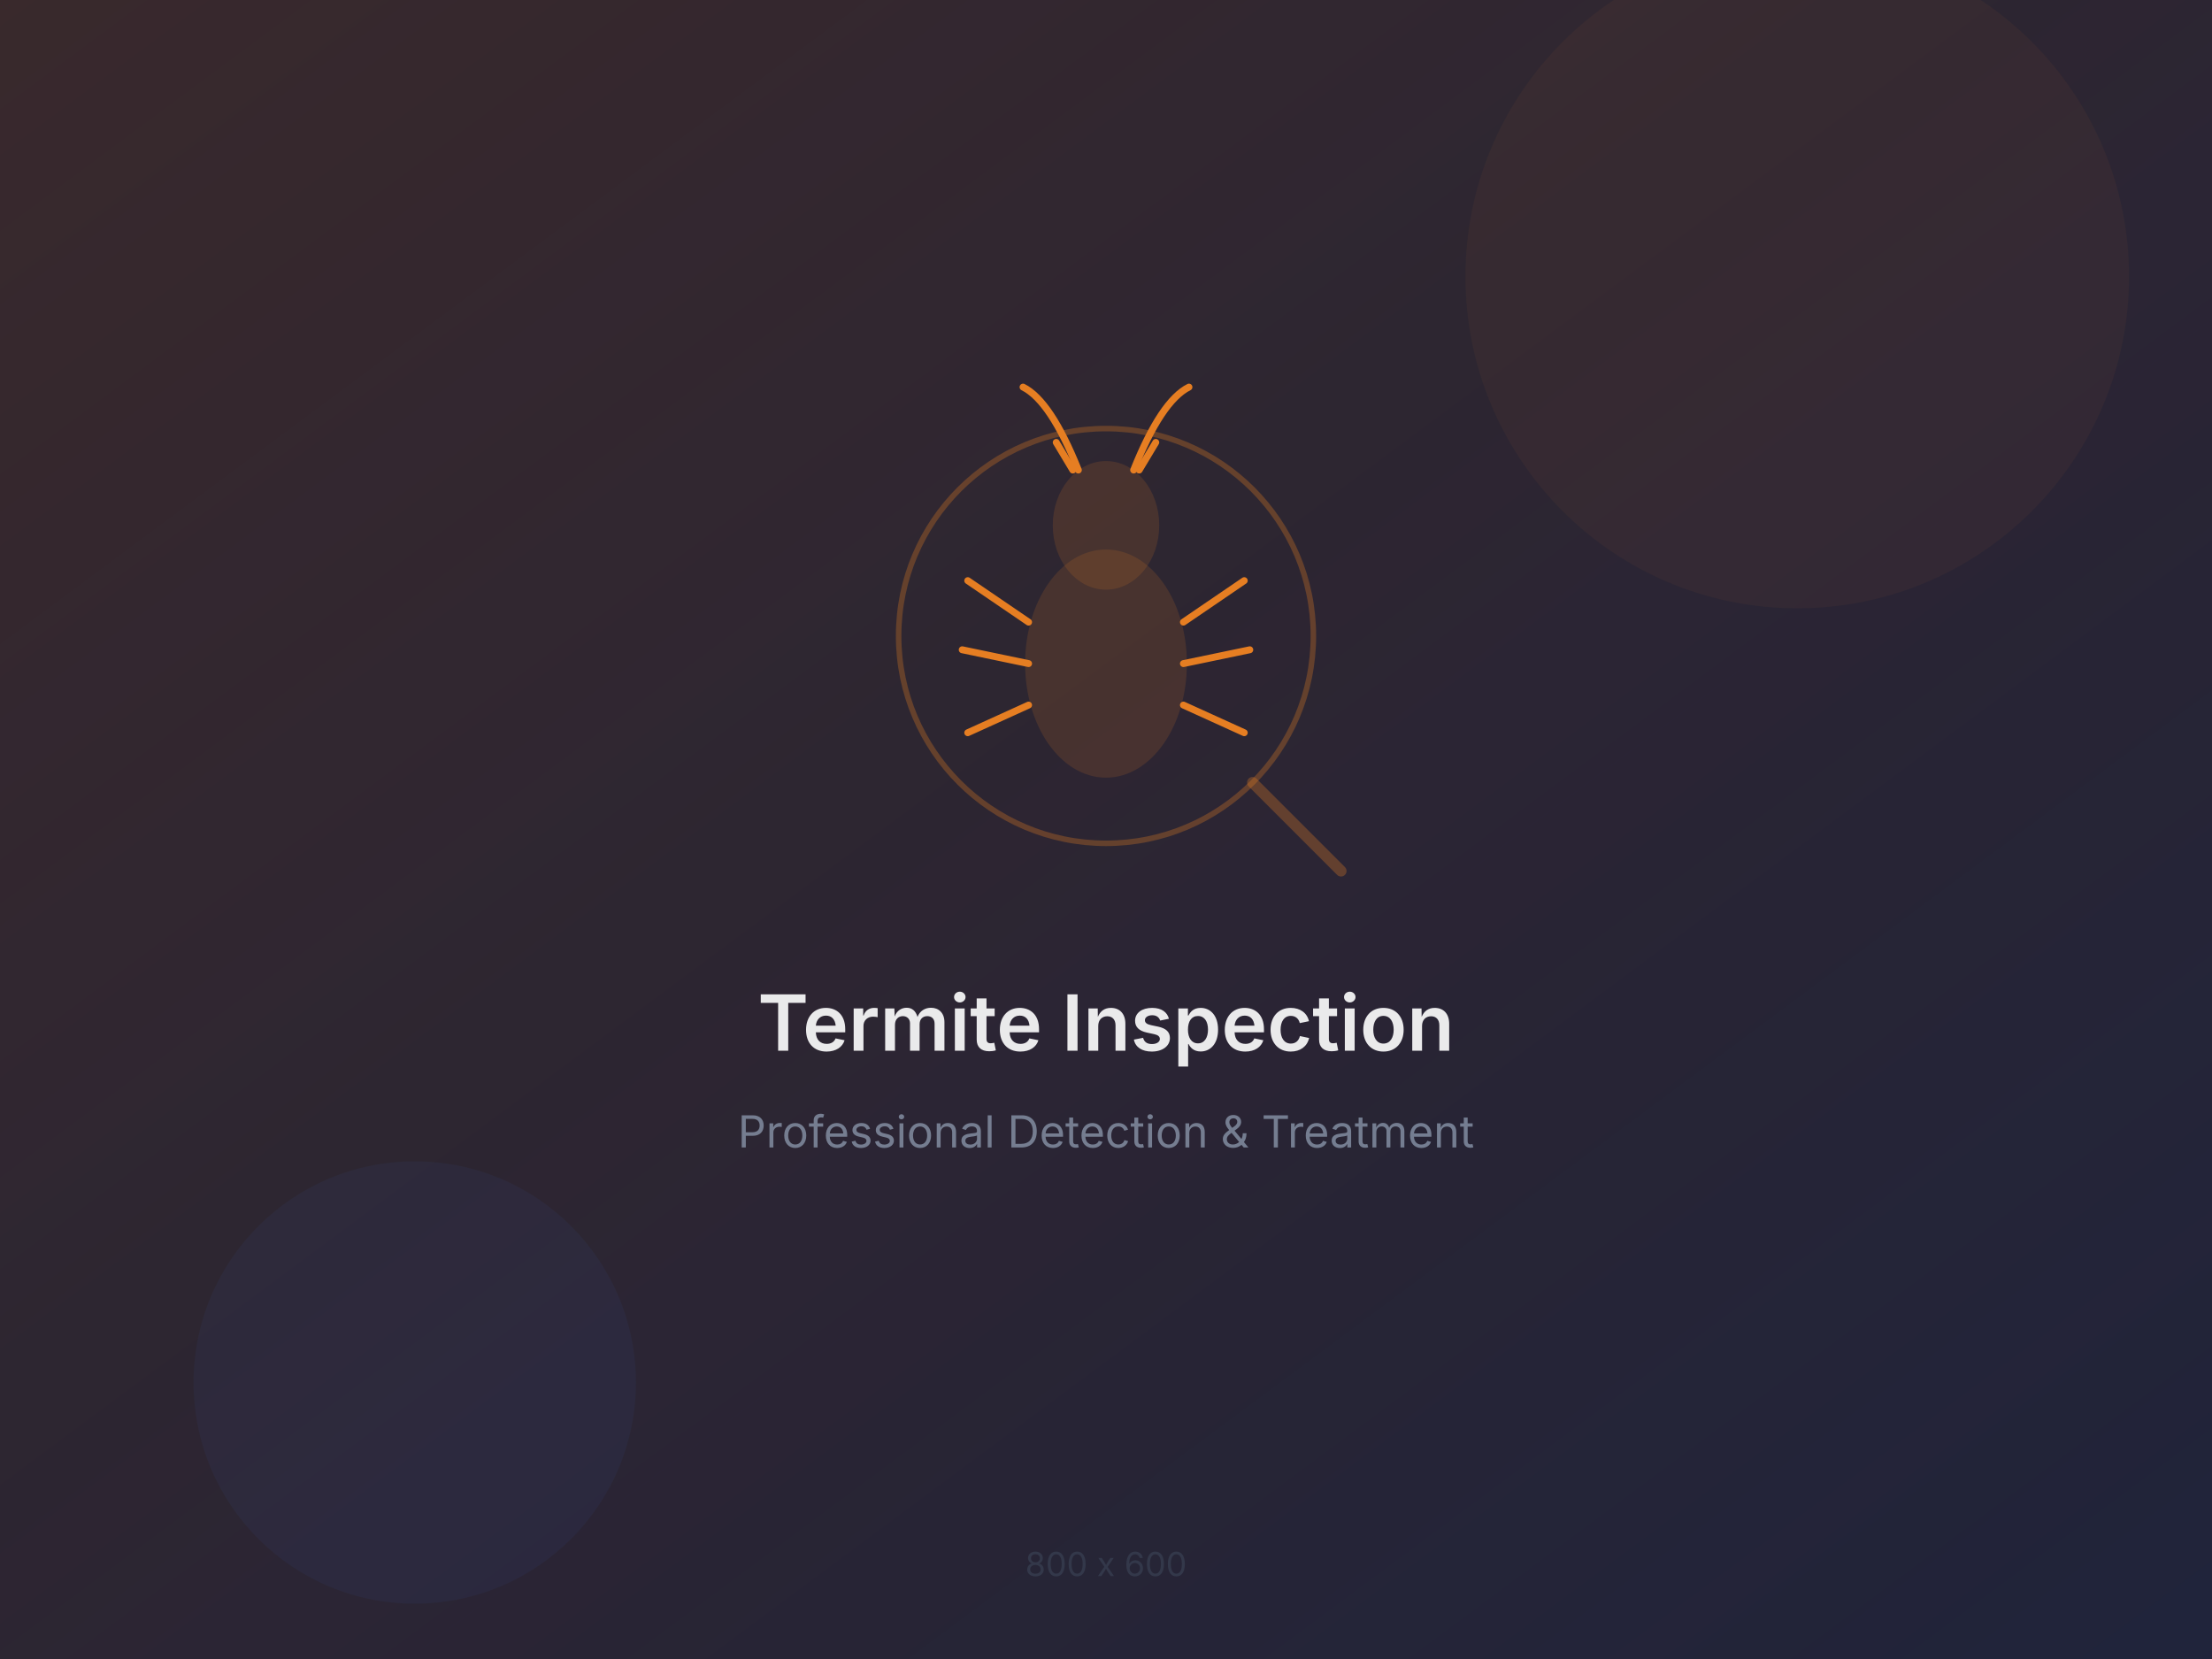
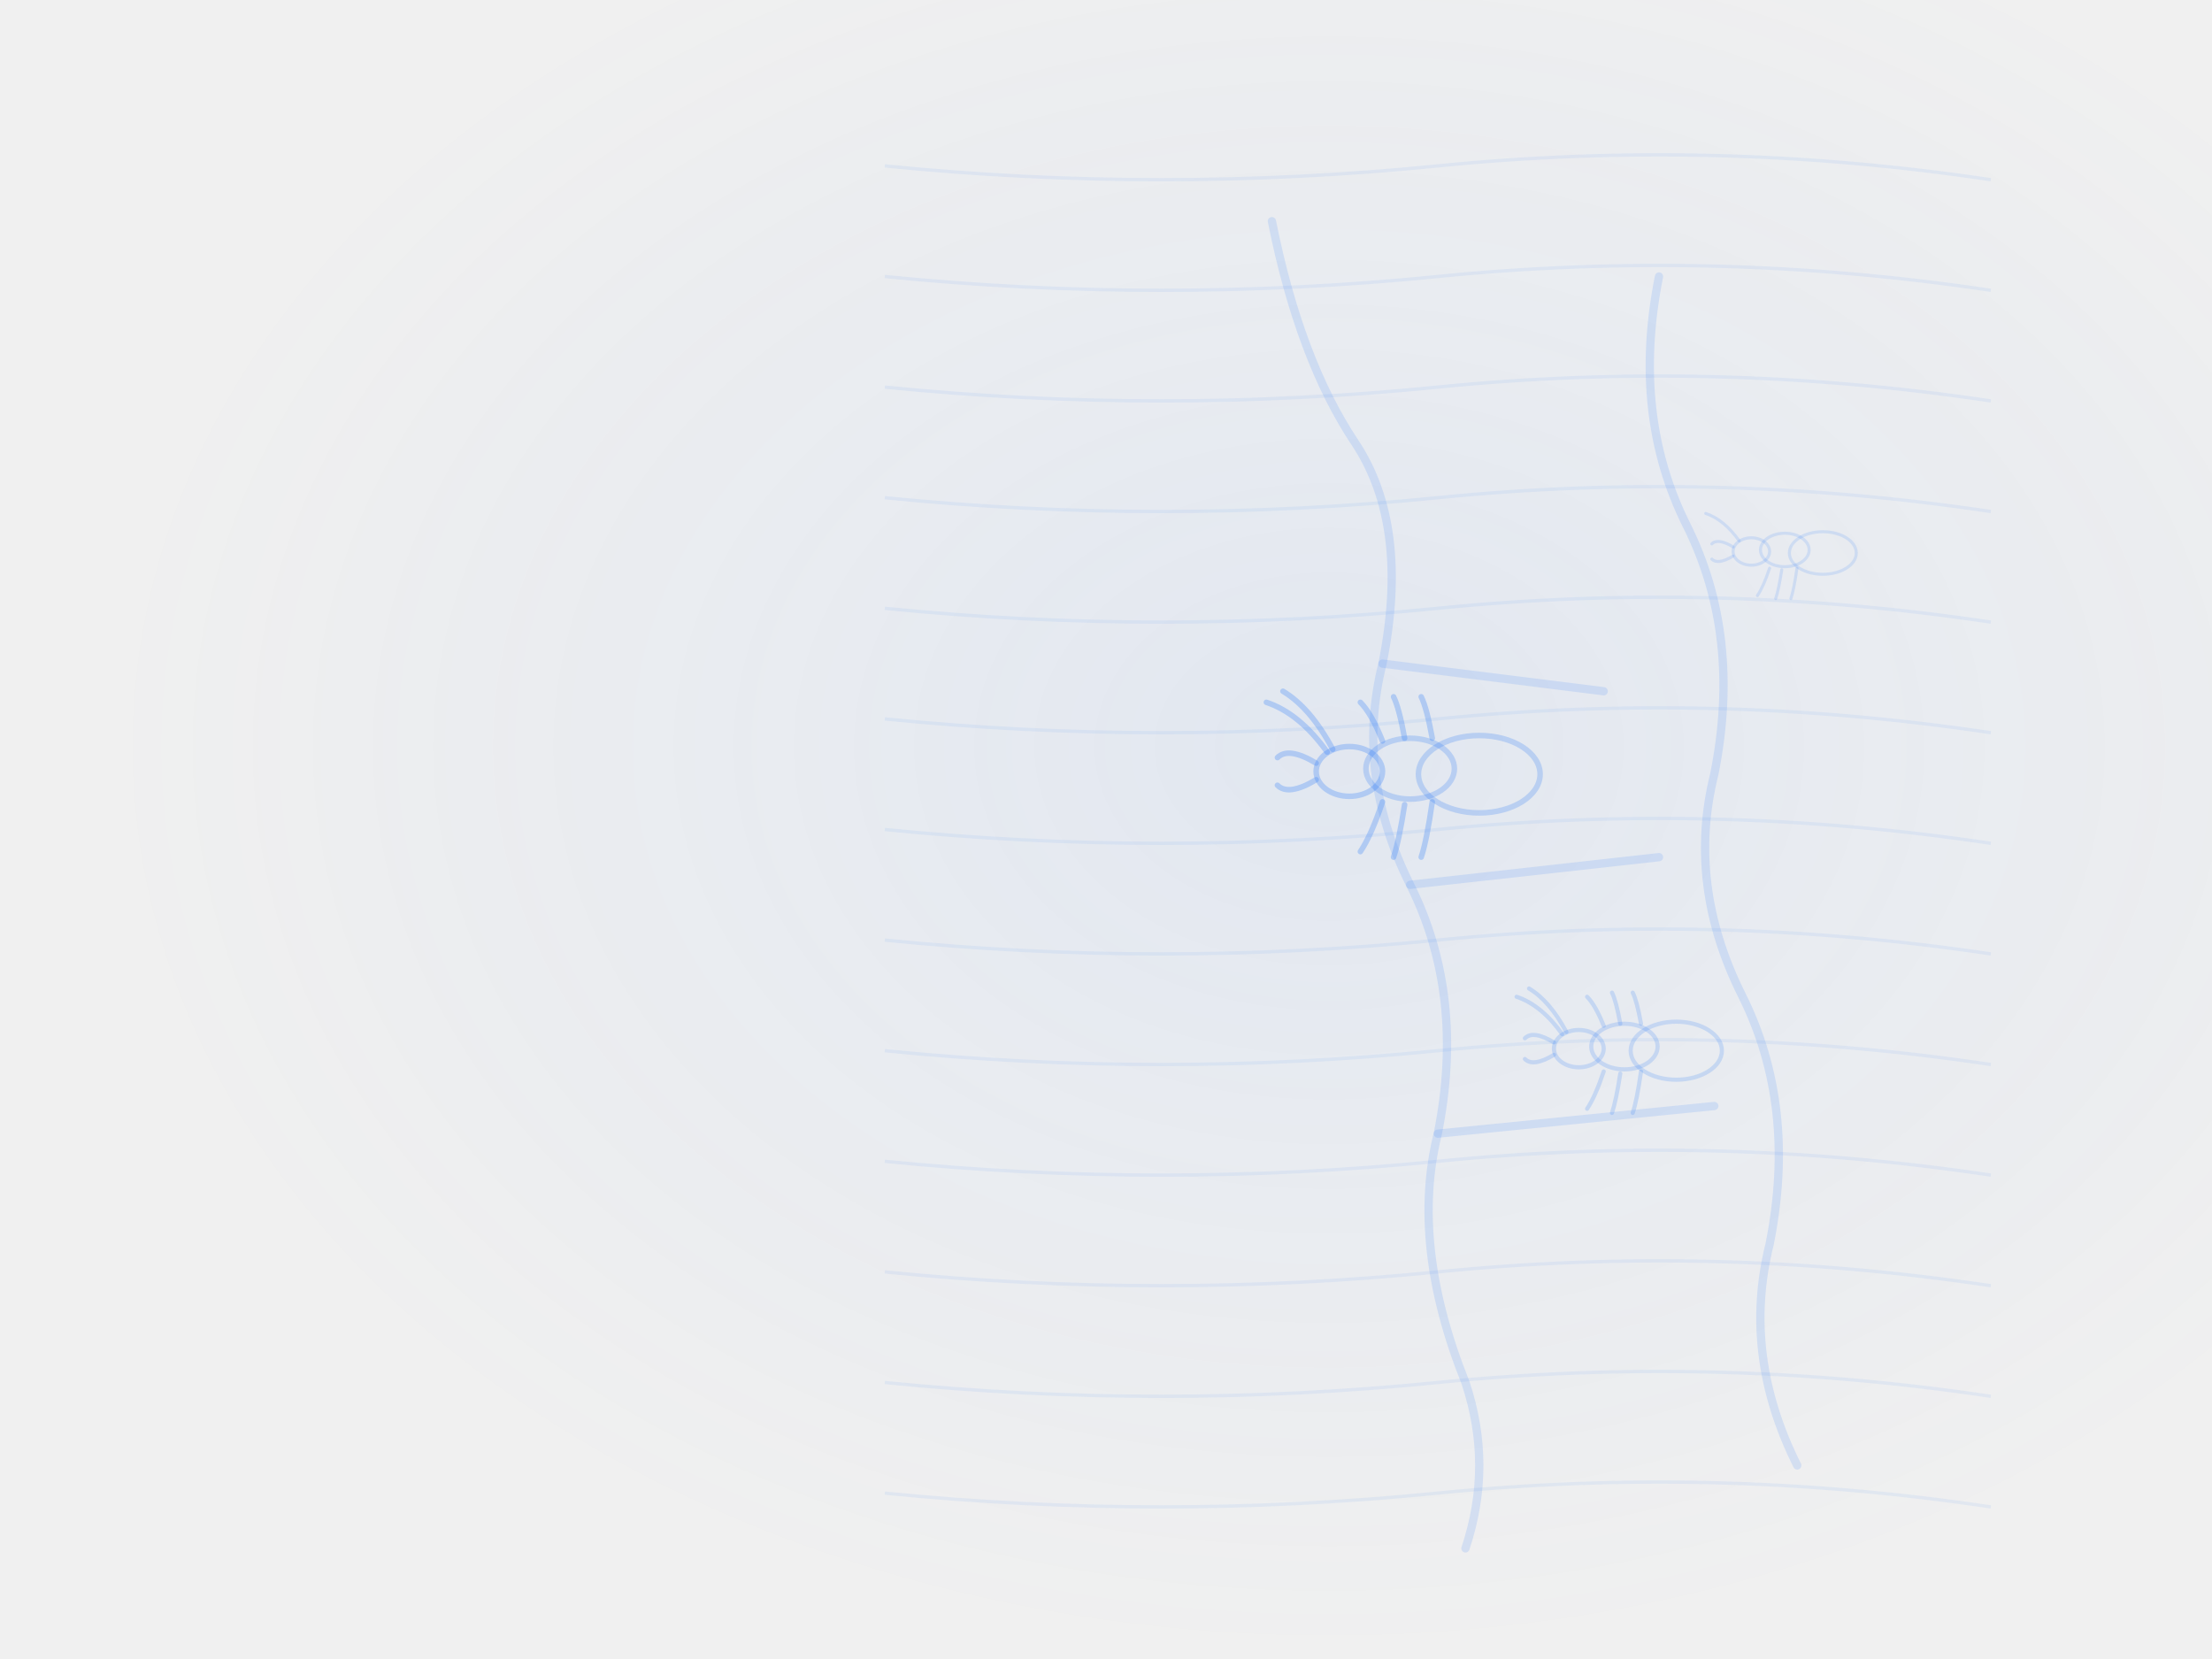
- <svg xmlns="http://www.w3.org/2000/svg" viewBox="0 0 800 600" width="800" height="600">
+ <svg xmlns="http://www.w3.org/2000/svg" viewBox="0 0 800 600" fill="none">
  <defs>
-     <linearGradient id="bg" x1="0%" y1="0%" x2="100%" y2="100%">
-       <stop offset="0%" style="stop-color:#1a1a2e;stop-opacity:1" />
-       <stop offset="100%" style="stop-color:#16213e;stop-opacity:1" />
-     </linearGradient>
-     <linearGradient id="accent" x1="0%" y1="0%" x2="100%" y2="100%">
-       <stop offset="0%" style="stop-color:#e67e22;stop-opacity:0.3" />
-       <stop offset="100%" style="stop-color:#d35400;stop-opacity:0.1" />
-     </linearGradient>
+     <radialGradient id="bg" cx="0.6" cy="0.45" r="0.55">
+       <stop offset="0%" stop-color="#3b82f6" stop-opacity="0.08" />
+       <stop offset="100%" stop-color="#3b82f6" stop-opacity="0" />
+     </radialGradient>
  </defs>
  <rect width="800" height="600" fill="url(#bg)" />
-   <rect width="800" height="600" fill="url(#accent)" opacity="0.5" />
-   <circle cx="650" cy="100" r="120" fill="#e67e22" opacity="0.05" />
-   <circle cx="150" cy="500" r="80" fill="#3b82f6" opacity="0.05" />
-   <g transform="translate(400,240)" fill="none" stroke="#e67e22" stroke-width="2.5" stroke-linecap="round" stroke-linejoin="round">
-     <ellipse cx="0" cy="0" rx="28" ry="40" fill="#e67e22" opacity="0.15" stroke="#e67e22" />
-     <ellipse cx="0" cy="-50" rx="18" ry="22" fill="#e67e22" opacity="0.15" stroke="#e67e22" />
-     <path d="M-10,-70 Q-20,-95 -30,-100" />
-     <path d="M10,-70 Q20,-95 30,-100" />
-     <path d="M-28,-15 L-50,-30" />
-     <path d="M-28,0 L-52,-5" />
-     <path d="M-28,15 L-50,25" />
-     <path d="M28,-15 L50,-30" />
-     <path d="M28,0 L52,-5" />
-     <path d="M28,15 L50,25" />
-     <path d="M-12,-70 L-18,-80" />
-     <path d="M12,-70 L18,-80" />
-     <circle cx="0" cy="-10" r="75" stroke="#e67e22" stroke-width="2" opacity="0.3" fill="none" />
-     <line x1="53" y1="43" x2="85" y2="75" stroke="#e67e22" stroke-width="4" opacity="0.3" />
+   <g stroke="#3b82f6" stroke-opacity="0.08" stroke-width="1.2" fill="none">
+     <path d="M320 60 Q420 70 520 60 Q620 50 720 65" />
+     <path d="M320 100 Q420 110 520 100 Q620 90 720 105" />
+     <path d="M320 140 Q420 150 520 140 Q620 130 720 145" />
+     <path d="M320 180 Q420 190 520 180 Q620 170 720 185" />
+     <path d="M320 220 Q420 230 520 220 Q620 210 720 225" />
+     <path d="M320 260 Q420 270 520 260 Q620 250 720 265" />
+     <path d="M320 300 Q420 310 520 300 Q620 290 720 305" />
+     <path d="M320 340 Q420 350 520 340 Q620 330 720 345" />
+     <path d="M320 380 Q420 390 520 380 Q620 370 720 385" />
+     <path d="M320 420 Q420 430 520 420 Q620 410 720 425" />
+     <path d="M320 460 Q420 470 520 460 Q620 450 720 465" />
+     <path d="M320 500 Q420 510 520 500 Q620 490 720 505" />
+     <path d="M320 540 Q420 550 520 540 Q620 530 720 545" />
  </g>
-   <text x="400" y="380" text-anchor="middle" font-family="Inter, system-ui, -apple-system, sans-serif" font-size="28" font-weight="600" fill="#ffffff" opacity="0.9">Termite Inspection</text>
-   <text x="400" y="415" text-anchor="middle" font-family="Inter, system-ui, -apple-system, sans-serif" font-size="16" font-weight="400" fill="#94a3b8" opacity="0.7">Professional Detection &amp; Treatment</text>
-   <text x="400" y="570" text-anchor="middle" font-family="Inter, system-ui, -apple-system, sans-serif" font-size="12" fill="#475569" opacity="0.4">800 x 600</text>
+   <g stroke="#3b82f6" stroke-opacity="0.15" stroke-width="3" fill="none" stroke-linecap="round" stroke-linejoin="round">
+     <path d="M460 80 Q470 130 490 160 Q510 190 500 240 Q490 280 510 320 Q530 360 520 410 Q510 450 530 500 Q540 530 530 560" />
+     <path d="M600 100 Q590 150 610 190 Q630 230 620 280 Q610 320 630 360 Q650 400 640 450 Q630 490 650 530" />
+     <path d="M500 240 L580 250" />
+     <path d="M510 320 L600 310" />
+     <path d="M520 410 L620 400" />
+   </g>
+   <g transform="translate(500, 280)" stroke="#3b82f6" stroke-opacity="0.3" stroke-width="2" fill="none" stroke-linecap="round" stroke-linejoin="round">
+     <ellipse cx="35" cy="0" rx="22" ry="14" stroke-opacity="0.25" />
+     <ellipse cx="10" cy="-2" rx="16" ry="11" stroke-opacity="0.25" />
+     <ellipse cx="-12" cy="-1" rx="12" ry="9" stroke-opacity="0.3" />
+     <path d="M-24 -4 Q-34 -10 -38 -6" />
+     <path d="M-24 2 Q-34 8 -38 4" />
+     <path d="M-20 -8 Q-30 -22 -42 -26" />
+     <path d="M-18 -9 Q-26 -24 -36 -30" />
+     <path d="M0 10 Q-4 22 -8 28" />
+     <path d="M8 11 Q6 24 4 30" />
+     <path d="M18 10 Q16 24 14 30" />
+     <path d="M0 -12 Q-4 -22 -8 -26" />
+     <path d="M8 -13 Q6 -24 4 -28" />
+     <path d="M18 -13 Q16 -24 14 -28" />
+   </g>
+   <g transform="translate(580, 380) scale(0.75)" stroke="#3b82f6" stroke-opacity="0.2" stroke-width="2" fill="none" stroke-linecap="round" stroke-linejoin="round">
+     <ellipse cx="35" cy="0" rx="22" ry="14" />
+     <ellipse cx="10" cy="-2" rx="16" ry="11" />
+     <ellipse cx="-12" cy="-1" rx="12" ry="9" />
+     <path d="M-24 -4 Q-34 -10 -38 -6" />
+     <path d="M-24 2 Q-34 8 -38 4" />
+     <path d="M-20 -8 Q-30 -22 -42 -26" />
+     <path d="M-18 -9 Q-26 -24 -36 -30" />
+     <path d="M0 10 Q-4 22 -8 28" />
+     <path d="M8 11 Q6 24 4 30" />
+     <path d="M18 10 Q16 24 14 30" />
+     <path d="M0 -12 Q-4 -22 -8 -26" />
+     <path d="M8 -13 Q6 -24 4 -28" />
+     <path d="M18 -13 Q16 -24 14 -28" />
+   </g>
+   <g transform="translate(640, 200) scale(0.55)" stroke="#3b82f6" stroke-opacity="0.15" stroke-width="2" fill="none" stroke-linecap="round" stroke-linejoin="round">
+     <ellipse cx="35" cy="0" rx="22" ry="14" />
+     <ellipse cx="10" cy="-2" rx="16" ry="11" />
+     <ellipse cx="-12" cy="-1" rx="12" ry="9" />
+     <path d="M-24 -4 Q-34 -10 -38 -6" />
+     <path d="M-24 2 Q-34 8 -38 4" />
+     <path d="M-20 -8 Q-30 -22 -42 -26" />
+     <path d="M0 10 Q-4 22 -8 28" />
+     <path d="M8 11 Q6 24 4 30" />
+     <path d="M18 10 Q16 24 14 30" />
+   </g>
</svg>
